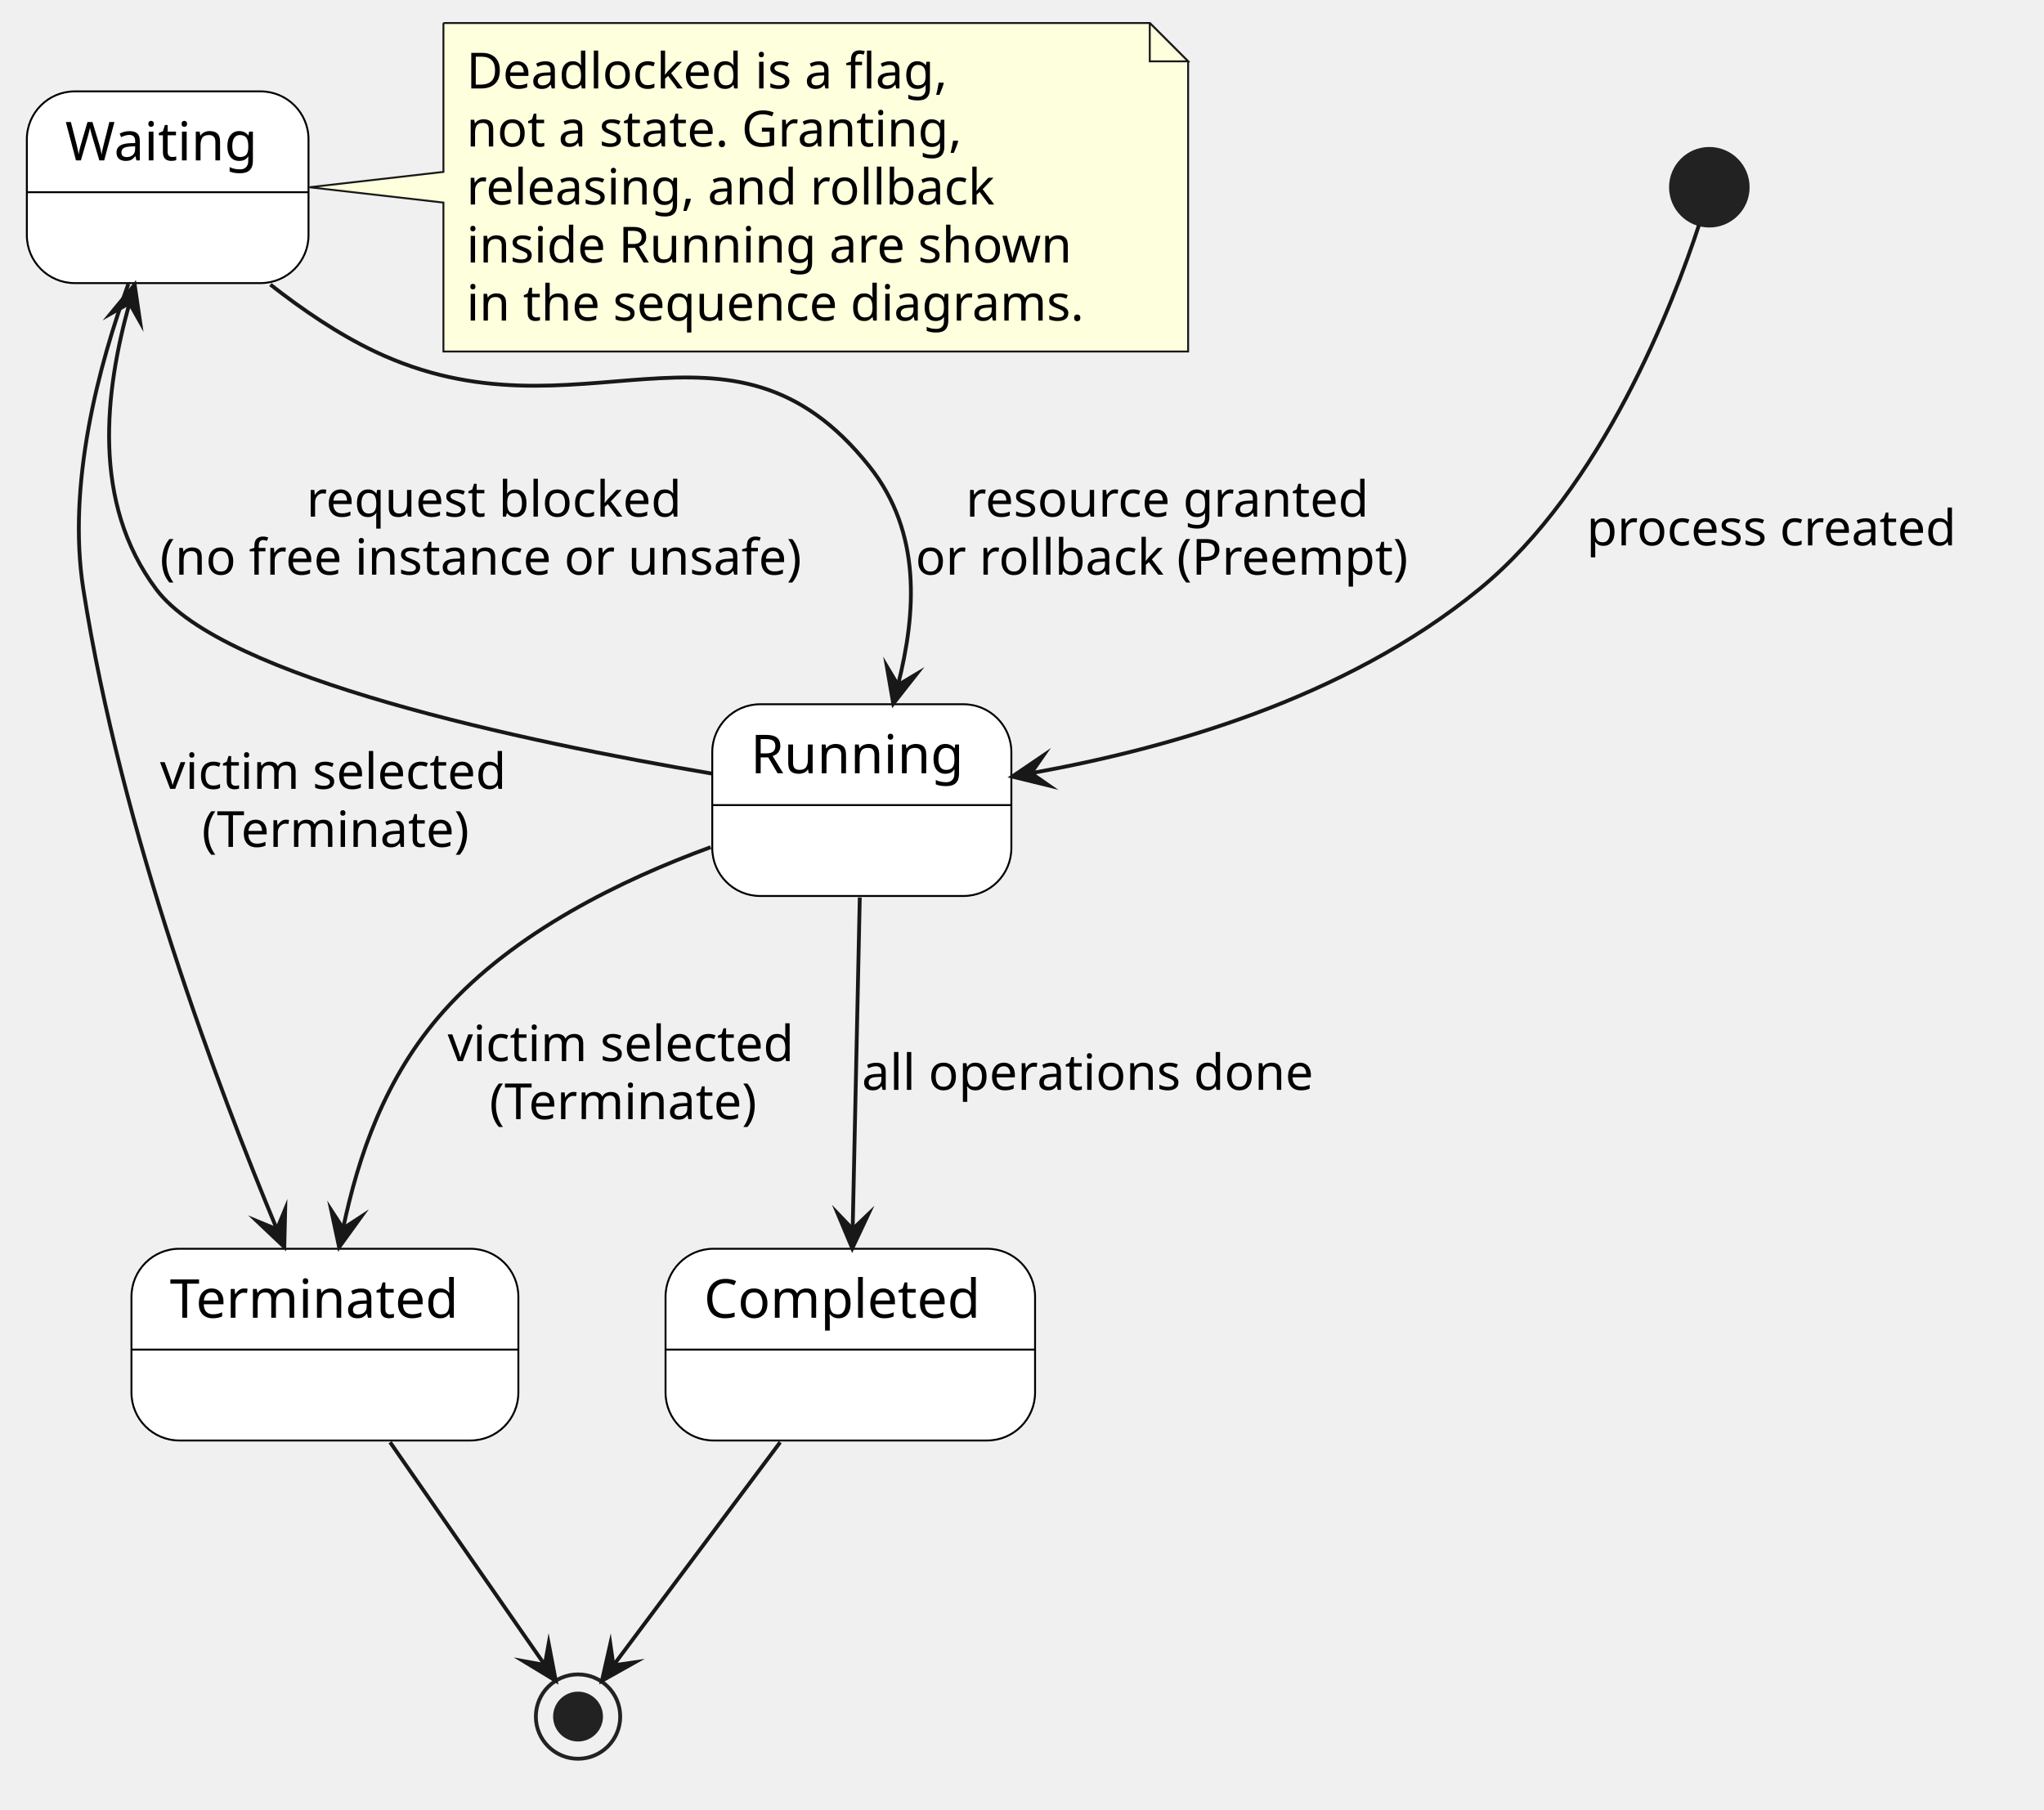
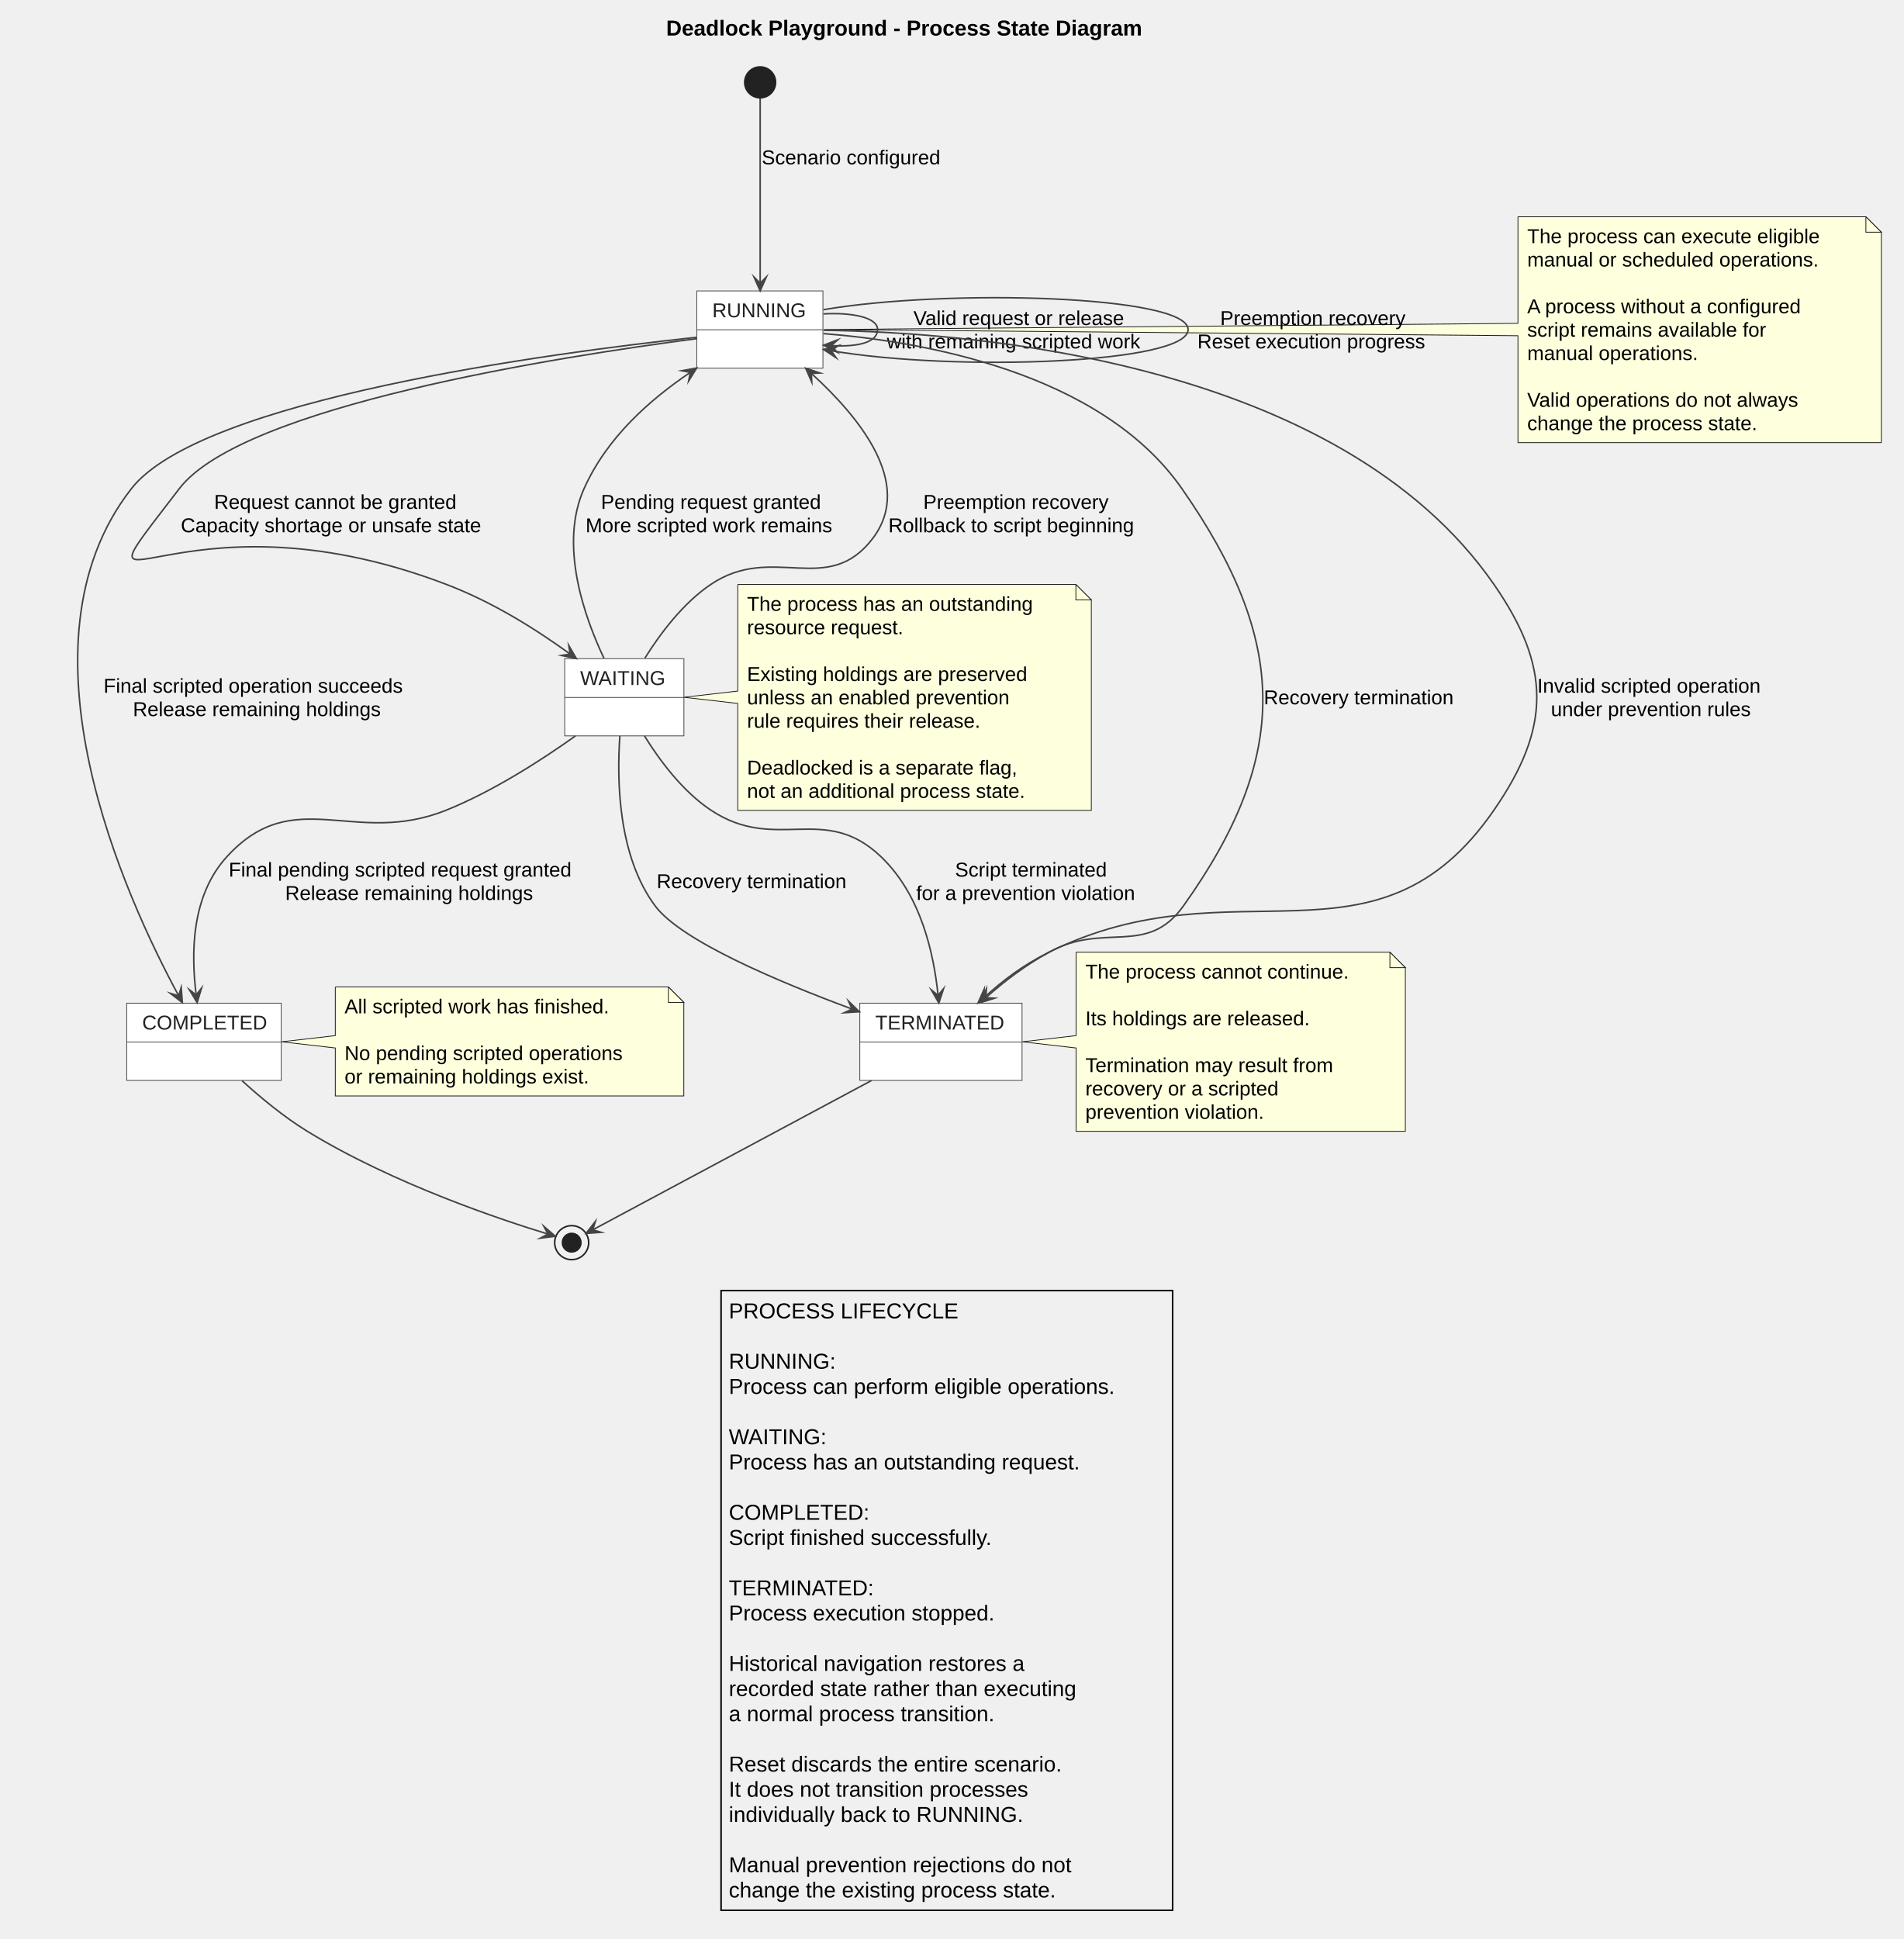
- <svg xmlns="http://www.w3.org/2000/svg" version="1.1" data-diagram-type="STATE" style="width:533px;height:472px;background:#FFFFFF;" width="533px" height="472px" viewBox="0 0 533 472" zoomAndPan="magnify" preserveAspectRatio="none" contentStyleType="text/css">
+ <svg xmlns="http://www.w3.org/2000/svg" version="1.1" data-diagram-type="STATE" style="width:1232px;height:1255px;background:#FFFFFF;" width="1232px" height="1255px" viewBox="0 0 1232 1255" zoomAndPan="magnify" preserveAspectRatio="none" contentStyleType="text/css">
  <defs />
  <g font-family="sans-serif" lengthAdjust="spacing">
-     <g class="start_entity" data-qualified-name=".start." id="ent0001" data-source-line="7">
-       <ellipse cx="445.73" cy="48.83" rx="10" ry="10" fill="#222" style="stroke:#222;stroke-width:1;" />
+     <g class="title" data-source-line="1">
+       <text x="431.17" y="22.995" fill="#000" font-size="14" textLength="363.405" font-weight="700" font-family="Arial">Deadlock Playground - Process State Diagram</text>
    </g>
-     <g class="entity" data-qualified-name="Running" id="ent0002" data-source-line="7">
-       <rect x="185.73" y="183.66" width="77.996" height="50" fill="#FFF" style="stroke:#000;stroke-width:0.5;" rx="12.5" ry="12.5" />
-       <line x1="185.73" y1="209.957" x2="263.726" y2="209.957" style="stroke:#000;stroke-width:0.5;" />
-       <text x="195.73" y="201.655" fill="#000" font-size="14" textLength="57.996">Running</text>
+     <g class="entity" data-qualified-name="Running" id="ent0001" data-source-line="20">
+       <rect x="451.03" y="188.297" width="81.629" height="50" fill="#FFF" style="stroke:#444;stroke-width:0.5;" />
+       <line x1="451.03" y1="213.43" x2="532.659" y2="213.43" style="stroke:#444;stroke-width:0.5;" />
+       <text x="461.03" y="205.364" fill="#222" font-size="13" textLength="61.629" font-family="Arial">RUNNING</text>
    </g>
-     <g class="entity" data-qualified-name="Waiting" id="ent0004" data-source-line="9">
-       <rect x="7" y="23.83" width="73.45" height="50" fill="#FFF" style="stroke:#000;stroke-width:0.5;" rx="12.5" ry="12.5" />
-       <line x1="7" y1="50.127" x2="80.45" y2="50.127" style="stroke:#000;stroke-width:0.5;" />
-       <text x="17" y="41.825" fill="#000" font-size="14" textLength="53.45">Waiting</text>
+     <g class="entity" data-qualified-name="Waiting" id="ent0002" data-source-line="21">
+       <rect x="365.53" y="426.297" width="77.154" height="50" fill="#FFF" style="stroke:#444;stroke-width:0.5;" />
+       <line x1="365.53" y1="451.43" x2="442.684" y2="451.43" style="stroke:#444;stroke-width:0.5;" />
+       <text x="375.53" y="443.364" fill="#222" font-size="13" textLength="57.154" font-family="Arial">WAITING</text>
    </g>
-     <g class="entity" data-qualified-name="Completed" id="ent0007" data-source-line="12">
-       <rect x="173.55" y="325.66" width="96.357" height="50" fill="#FFF" style="stroke:#000;stroke-width:0.5;" rx="12.5" ry="12.5" />
-       <line x1="173.55" y1="351.957" x2="269.907" y2="351.957" style="stroke:#000;stroke-width:0.5;" />
-       <text x="183.55" y="343.655" fill="#000" font-size="14" textLength="76.357">Completed</text>
+     <g class="entity" data-qualified-name="Completed" id="ent0003" data-source-line="22">
+       <rect x="82.03" y="649.297" width="99.987" height="50" fill="#FFF" style="stroke:#444;stroke-width:0.5;" />
+       <line x1="82.03" y1="674.43" x2="182.017" y2="674.43" style="stroke:#444;stroke-width:0.5;" />
+       <text x="92.03" y="666.364" fill="#222" font-size="13" textLength="79.987" font-family="Arial">COMPLETED</text>
    </g>
-     <g class="entity" data-qualified-name="Terminated" id="ent0009" data-source-line="13">
-       <rect x="34.28" y="325.66" width="100.89" height="50" fill="#FFF" style="stroke:#000;stroke-width:0.5;" rx="12.5" ry="12.5" />
-       <line x1="34.28" y1="351.957" x2="135.17" y2="351.957" style="stroke:#000;stroke-width:0.5;" />
-       <text x="44.28" y="343.655" fill="#000" font-size="14" textLength="80.89">Terminated</text>
+     <g class="entity" data-qualified-name="Terminated" id="ent0004" data-source-line="23">
+       <rect x="556.53" y="649.297" width="105.021" height="50" fill="#FFF" style="stroke:#444;stroke-width:0.5;" />
+       <line x1="556.53" y1="674.43" x2="661.551" y2="674.43" style="stroke:#444;stroke-width:0.5;" />
+       <text x="566.53" y="666.364" fill="#222" font-size="13" textLength="85.021" font-family="Arial">TERMINATED</text>
    </g>
-     <g class="end_entity" data-qualified-name=".end." id="ent0012" data-source-line="16">
-       <ellipse cx="150.73" cy="447.66" rx="11" ry="11" fill="none" style="stroke:#222;stroke-width:1;" />
-       <ellipse cx="150.73" cy="447.66" rx="6" ry="6" fill="#222" style="stroke:#222;stroke-width:1;" />
+     <g class="start_entity" data-qualified-name=".start." id="ent0005" data-source-line="29">
+       <ellipse cx="492.03" cy="53.297" rx="10" ry="10" fill="#222" style="stroke:#222;stroke-width:1;" />
    </g>
-     <g class="entity" data-qualified-name="GMN15" id="ent0016" data-source-line="20">
-       <path d="M115.63,6 L115.63,44.83 L80.69,48.83 L115.63,52.83 L115.63,91.664 A0,0 0 0 0 115.63,91.664 L309.819,91.664 A0,0 0 0 0 309.819,91.664 L309.819,16 L299.819,6 L115.63,6 A0,0 0 0 0 115.63,6" style="stroke:#181818;stroke-width:0.5;" fill="#FEFFDD" />
-       <path d="M299.819,6 L299.819,16 L309.819,16 L299.819,6" style="stroke:#181818;stroke-width:0.5;" fill="#FEFFDD" />
-       <text x="121.63" y="23.067" fill="#000" font-size="13" textLength="136.005">Deadlocked is a flag,</text>
-       <text x="121.63" y="38.2" fill="#000" font-size="13" textLength="139.674">not a state. Granting,</text>
-       <text x="121.63" y="53.333" fill="#000" font-size="13" textLength="148.065">releasing, and rollback</text>
-       <text x="121.63" y="68.465" fill="#000" font-size="13" textLength="167.883">inside Running are shown</text>
-       <text x="121.63" y="83.598" fill="#000" font-size="13" textLength="173.189">in the sequence diagrams.</text>
+     <g class="end_entity" data-qualified-name=".end." id="ent0018" data-source-line="73">
+       <ellipse cx="370.03" cy="804.297" rx="11" ry="11" fill="none" style="stroke:#222;stroke-width:1;" />
+       <ellipse cx="370.03" cy="804.297" rx="6" ry="6" fill="#222" style="stroke:#222;stroke-width:1;" />
    </g>
-     <g class="link" data-entity-1="ent0001" data-entity-2="ent0002" id="lnk3" data-source-line="7" data-link-type="dependency">
-       <path d="M443,58.78 C436.45,78.76 417.97,127.31 385.73,153.66 C350.46,182.49 304.041,195.304 268.871,201.634" style="stroke:#181818;stroke-width:1;" fill="none" id="*start*-to-Running" />
-       <polygon points="263.95,202.52,273.516,204.863,268.871,201.634,272.099,196.989,263.95,202.52" fill="#181818" style="stroke:#181818;stroke-width:1;stroke-linejoin:miter;stroke-miterlimit:10;" />
-       <text x="413.73" y="142.227" fill="#000" font-size="13" textLength="104.178">process created</text>
+     <g class="entity" data-qualified-name="GMN21" id="ent0022" data-source-line="82">
+       <path d="M982.53,140.297 L982.53,209.297 L533.3,213.297 L982.53,217.297 L982.53,286.492 A0,0 0 0 0 982.53,286.492 L1217.744,286.492 A0,0 0 0 0 1217.744,286.492 L1217.744,150.297 L1207.744,140.297 L982.53,140.297 A0,0 0 0 0 982.53,140.297" style="stroke:#181818;stroke-width:0.5;" fill="#FEFFDD" />
+       <path d="M1207.744,140.297 L1207.744,150.297 L1217.744,150.297 L1207.744,140.297" style="stroke:#181818;stroke-width:0.5;" fill="#FEFFDD" />
+       <text x="988.53" y="157.364" fill="#000" font-size="13" textLength="213.421" font-family="Arial">The process can execute eligible</text>
+       <text x="988.53" y="172.497" fill="#000" font-size="13" textLength="214.214" font-family="Arial">manual or scheduled operations.</text>
+       <text x="988.53" y="187.629" fill="#000" font-size="13" font-family="Arial"> </text>
+       <text x="988.53" y="202.762" fill="#000" font-size="13" textLength="202.116" font-family="Arial">A process without a configured</text>
+       <text x="988.53" y="217.895" fill="#000" font-size="13" textLength="177.772" font-family="Arial">script remains available for</text>
+       <text x="988.53" y="233.028" fill="#000" font-size="13" textLength="126.141" font-family="Arial">manual operations.</text>
+       <text x="988.53" y="248.161" fill="#000" font-size="13" font-family="Arial"> </text>
+       <text x="988.53" y="263.293" fill="#000" font-size="13" textLength="200.192" font-family="Arial">Valid operations do not always</text>
+       <text x="988.53" y="278.426" fill="#000" font-size="13" textLength="168.879" font-family="Arial">change the process state.</text>
    </g>
-     <g class="link" data-entity-1="ent0002" data-entity-2="ent0004" id="lnk5" data-source-line="9" data-link-type="dependency">
-       <path d="M185.53,201.72 C136.85,193.46 58.08,176.85 40.73,153.66 C23.76,131 27.385,101.896 33.765,79.046" style="stroke:#181818;stroke-width:1;" fill="none" id="Running-to-Waiting" />
-       <polygon points="35.11,74.23,28.837,81.823,33.765,79.046,36.542,83.974,35.11,74.23" fill="#181818" style="stroke:#181818;stroke-width:1;stroke-linejoin:miter;stroke-miterlimit:10;" />
-       <text x="79.914" y="134.727" fill="#000" font-size="13" textLength="104.578">request blocked</text>
-       <text x="41.73" y="149.86" fill="#000" font-size="13" textLength="180.946">(no free instance or unsafe)</text>
+     <g class="entity" data-qualified-name="GMN24" id="ent0025" data-source-line="94">
+       <path d="M477.53,378.297 L477.53,447.297 L442.58,451.297 L477.53,455.297 L477.53,524.492 A0,0 0 0 0 477.53,524.492 L706.384,524.492 A0,0 0 0 0 706.384,524.492 L706.384,388.297 L696.384,378.297 L477.53,378.297 A0,0 0 0 0 477.53,378.297" style="stroke:#181818;stroke-width:0.5;" fill="#FEFFDD" />
+       <path d="M696.384,378.297 L696.384,388.297 L706.384,388.297 L696.384,378.297" style="stroke:#181818;stroke-width:0.5;" fill="#FEFFDD" />
+       <text x="483.53" y="395.364" fill="#000" font-size="13" textLength="207.854" font-family="Arial">The process has an outstanding</text>
+       <text x="483.53" y="410.497" fill="#000" font-size="13" textLength="114.766" font-family="Arial">resource request.</text>
+       <text x="483.53" y="425.629" fill="#000" font-size="13" font-family="Arial"> </text>
+       <text x="483.53" y="440.762" fill="#000" font-size="13" textLength="205.785" font-family="Arial">Existing holdings are preserved</text>
+       <text x="483.53" y="455.895" fill="#000" font-size="13" textLength="192.981" font-family="Arial">unless an enabled prevention</text>
+       <text x="483.53" y="471.028" fill="#000" font-size="13" textLength="173.266" font-family="Arial">rule requires their release.</text>
+       <text x="483.53" y="486.161" fill="#000" font-size="13" font-family="Arial"> </text>
+       <text x="483.53" y="501.293" fill="#000" font-size="13" textLength="197.533" font-family="Arial">Deadlocked is a separate flag,</text>
+       <text x="483.53" y="516.426" fill="#000" font-size="13" textLength="205.893" font-family="Arial">not an additional process state.</text>
    </g>
-     <g class="link" data-entity-1="ent0004" data-entity-2="ent0002" id="lnk6" data-source-line="10" data-link-type="dependency">
-       <path d="M70.51,74.22 C78.76,80.69 88.19,87.13 97.73,91.66 C150.89,116.93 190.12,75.56 226.73,121.66 C240.38,138.85 238.914,159.812 234.154,178.662" style="stroke:#181818;stroke-width:1;" fill="none" id="Waiting-to-Running" />
-       <polygon points="232.93,183.51,239.012,175.763,234.154,178.662,231.255,173.805,232.93,183.51" fill="#181818" style="stroke:#181818;stroke-width:1;stroke-linejoin:miter;stroke-miterlimit:10;" />
-       <text x="251.847" y="134.727" fill="#000" font-size="13" textLength="112.081">resource granted</text>
-       <text x="238.73" y="149.86" fill="#000" font-size="13" textLength="138.315">or rollback (Preempt)</text>
+     <g class="entity" data-qualified-name="GMN27" id="ent0028" data-source-line="106">
+       <path d="M217.03,638.797 L217.03,670.297 L182.3,674.297 L217.03,678.297 L217.03,709.328 A0,0 0 0 0 217.03,709.328 L442.615,709.328 A0,0 0 0 0 442.615,709.328 L442.615,648.797 L432.615,638.797 L217.03,638.797 A0,0 0 0 0 217.03,638.797" style="stroke:#181818;stroke-width:0.5;" fill="#FEFFDD" />
+       <path d="M432.615,638.797 L432.615,648.797 L442.615,648.797 L432.615,638.797" style="stroke:#181818;stroke-width:0.5;" fill="#FEFFDD" />
+       <text x="223.03" y="655.864" fill="#000" font-size="13" textLength="194.994" font-family="Arial">All scripted work has finished.</text>
+       <text x="223.03" y="670.997" fill="#000" font-size="13" font-family="Arial"> </text>
+       <text x="223.03" y="686.129" fill="#000" font-size="13" textLength="204.585" font-family="Arial">No pending scripted operations</text>
+       <text x="223.03" y="701.262" fill="#000" font-size="13" textLength="181.86" font-family="Arial">or remaining holdings exist.</text>
    </g>
-     <g class="link" data-entity-1="ent0002" data-entity-2="ent0007" id="lnk8" data-source-line="12" data-link-type="dependency">
-       <path d="M224.2,234.05 C223.65,259.74 222.897,294.961 222.347,320.551" style="stroke:#181818;stroke-width:1;" fill="none" id="Running-to-Completed" />
-       <polygon points="222.24,325.55,226.432,316.638,222.347,320.551,218.434,316.466,222.24,325.55" fill="#181818" style="stroke:#181818;stroke-width:1;stroke-linejoin:miter;stroke-miterlimit:10;" />
-       <text x="224.73" y="284.227" fill="#000" font-size="13" textLength="125.087">all operations done</text>
+     <g class="entity" data-qualified-name="GMN30" id="ent0031" data-source-line="113">
+       <path d="M696.53,616.297 L696.53,670.297 L661.7,674.297 L696.53,678.297 L696.53,732.227 A0,0 0 0 0 696.53,732.227 L909.648,732.227 A0,0 0 0 0 909.648,732.227 L909.648,626.297 L899.648,616.297 L696.53,616.297 A0,0 0 0 0 696.53,616.297" style="stroke:#181818;stroke-width:0.5;" fill="#FEFFDD" />
+       <path d="M899.648,616.297 L899.648,626.297 L909.648,626.297 L899.648,616.297" style="stroke:#181818;stroke-width:0.5;" fill="#FEFFDD" />
+       <text x="702.53" y="633.364" fill="#000" font-size="13" textLength="192.118" font-family="Arial">The process cannot continue.</text>
+       <text x="702.53" y="648.497" fill="#000" font-size="13" font-family="Arial"> </text>
+       <text x="702.53" y="663.629" fill="#000" font-size="13" textLength="164.417" font-family="Arial">Its holdings are released.</text>
+       <text x="702.53" y="678.762" fill="#000" font-size="13" font-family="Arial"> </text>
+       <text x="702.53" y="693.895" fill="#000" font-size="13" textLength="186.989" font-family="Arial">Termination may result from</text>
+       <text x="702.53" y="709.028" fill="#000" font-size="13" textLength="143.311" font-family="Arial">recovery or a scripted</text>
+       <text x="702.53" y="724.161" fill="#000" font-size="13" textLength="134.431" font-family="Arial">prevention violation.</text>
    </g>
-     <g class="link" data-entity-1="ent0002" data-entity-2="ent0009" id="lnk10" data-source-line="13" data-link-type="dependency">
-       <path d="M185.31,220.94 C162.25,229.36 134.14,243.01 115.73,263.66 C100.3,280.95 93.423,301.598 89.463,320.358" style="stroke:#181818;stroke-width:1;" fill="none" id="Running-to-Terminated" />
-       <polygon points="88.43,325.25,94.203,317.27,89.463,320.358,86.375,315.618,88.43,325.25" fill="#181818" style="stroke:#181818;stroke-width:1;stroke-linejoin:miter;stroke-miterlimit:10;" />
-       <text x="116.73" y="276.727" fill="#000" font-size="13" textLength="98.833">victim selected</text>
-       <text x="127.645" y="291.86" fill="#000" font-size="13" textLength="77.003">(Terminate)</text>
+     <g class="link" data-entity-1="ent0005" data-entity-2="ent0001" id="lnk6" data-source-line="29" data-link-type="dependency">
+       <path d="M492.03,63.707 C492.03,87.887 492.03,147.787 492.03,183.287" style="stroke:#444;stroke-width:1;" fill="none" id="*start*-to-Running" />
+       <polygon points="492.03,188.287,496.03,179.287,492.03,183.287,488.03,179.287,492.03,188.287" fill="#444" style="stroke:#444;stroke-width:1;stroke-linejoin:miter;stroke-miterlimit:10;" />
+       <text x="493.03" y="106.364" fill="#000" font-size="13" textLength="130.26" font-family="Arial">Scenario configured</text>
    </g>
-     <g class="link" data-entity-1="ent0004" data-entity-2="ent0009" id="lnk11" data-source-line="14" data-link-type="dependency">
-       <path d="M33.48,74.03 C25.84,94.99 17.42,126.17 21.73,153.66 C31.72,217.4 57.019,284.074 72.209,320.584" style="stroke:#181818;stroke-width:1;" fill="none" id="Waiting-to-Terminated" />
-       <polygon points="74.13,325.2,74.366,315.354,72.209,320.584,66.98,318.427,74.13,325.2" fill="#181818" style="stroke:#181818;stroke-width:1;stroke-linejoin:miter;stroke-miterlimit:10;" />
-       <text x="41.73" y="205.727" fill="#000" font-size="13" textLength="98.833">victim selected</text>
-       <text x="52.645" y="220.86" fill="#000" font-size="13" textLength="77.003">(Terminate)</text>
+     <g class="link" data-entity-1="ent0001" data-entity-2="ent0001" id="lnk7" data-source-line="35" data-link-type="dependency">
+       <path d="M533.08,203.167 C551.78,202.137 568.03,205.507 568.03,213.297 C568.03,221.087 556.772,224.732 538.072,223.702" style="stroke:#444;stroke-width:1;" fill="none" id="Running-to-Running" />
+       <polygon points="533.08,223.427,541.846,227.916,538.072,223.702,542.286,219.928,533.08,223.427" fill="#444" style="stroke:#444;stroke-width:1;stroke-linejoin:miter;stroke-miterlimit:10;" />
+       <text x="591.238" y="210.364" fill="#000" font-size="13" textLength="155.422" font-family="Arial">Valid request or release</text>
+       <text x="574.03" y="225.497" fill="#000" font-size="13" textLength="189.839" font-family="Arial">with remaining scripted work</text>
    </g>
-     <g class="link" data-entity-1="ent0007" data-entity-2="ent0012" id="lnk13" data-source-line="16" data-link-type="dependency">
-       <path d="M203.44,376.12 C188.16,396.58 170.241,420.533 159.961,434.303" style="stroke:#181818;stroke-width:1;" fill="none" id="Completed-to-*end*" />
-       <polygon points="156.97,438.31,165.559,433.491,159.961,434.303,159.149,428.705,156.97,438.31" fill="#181818" style="stroke:#181818;stroke-width:1;stroke-linejoin:miter;stroke-miterlimit:10;" />
+     <g class="link" data-entity-1="ent0001" data-entity-2="ent0001" id="lnk13" data-source-line="55" data-link-type="dependency">
+       <path d="M533.06,200.427 C612.87,186.827 769.03,191.117 769.03,213.297 C769.03,235.477 617.799,240.607 537.989,227.007" style="stroke:#444;stroke-width:1;" fill="none" id="Running-to-Running-1" />
+       <polygon points="533.06,226.167,541.26,231.622,537.989,227.007,542.604,223.736,533.06,226.167" fill="#444" style="stroke:#444;stroke-width:1;stroke-linejoin:miter;stroke-miterlimit:10;" />
+       <text x="789.795" y="210.364" fill="#000" font-size="13" textLength="136.303" font-family="Arial">Preemption recovery</text>
+       <text x="775.03" y="225.497" fill="#000" font-size="13" textLength="165.833" font-family="Arial">Reset execution progress</text>
    </g>
-     <g class="link" data-entity-1="ent0009" data-entity-2="ent0012" id="lnk14" data-source-line="17" data-link-type="dependency">
-       <path d="M101.72,376.12 C115.93,396.58 132.509,420.433 142.069,434.203" style="stroke:#181818;stroke-width:1;" fill="none" id="Terminated-to-*end*" />
-       <polygon points="144.92,438.31,143.073,428.636,142.069,434.203,136.502,433.198,144.92,438.31" fill="#181818" style="stroke:#181818;stroke-width:1;stroke-linejoin:miter;stroke-miterlimit:10;" />
+     <g class="link" data-entity-1="ent0001" data-entity-2="ent0002" id="lnk8" data-source-line="37" data-link-type="dependency">
+       <path d="M450.83,219.217 C361.95,230.777 156.97,262.777 116.03,316.297 C39.09,416.887 111.56,310.367 289.03,378.297 C319.61,389.997 346.827,407.289 369.037,423.329" style="stroke:#444;stroke-width:1;" fill="none" id="Running-to-Waiting" />
+       <polygon points="373.09,426.257,368.136,417.745,369.037,423.329,363.452,424.23,373.09,426.257" fill="#444" style="stroke:#444;stroke-width:1;stroke-linejoin:miter;stroke-miterlimit:10;" />
+       <text x="138.609" y="329.364" fill="#000" font-size="13" textLength="177.83" font-family="Arial">Request cannot be granted</text>
+       <text x="117.03" y="344.497" fill="#000" font-size="13" textLength="220.987" font-family="Arial">Capacity shortage or unsafe state</text>
+     </g>
+     <g class="link" data-entity-1="ent0002" data-entity-2="ent0001" id="lnk9" data-source-line="39" data-link-type="dependency">
+       <path d="M390.93,426.067 C377.86,398.437 361.88,352.427 378.03,316.297 C392.94,282.957 420.583,258.816 446.813,241.006" style="stroke:#444;stroke-width:1;" fill="none" id="Waiting-to-Running" />
+       <polygon points="450.95,238.197,441.257,239.943,446.813,241.006,445.751,246.562,450.95,238.197" fill="#444" style="stroke:#444;stroke-width:1;stroke-linejoin:miter;stroke-miterlimit:10;" />
+       <text x="388.977" y="329.364" fill="#000" font-size="13" textLength="161.548" font-family="Arial">Pending request granted</text>
+       <text x="379.03" y="344.497" fill="#000" font-size="13" textLength="181.441" font-family="Arial">More scripted work remains</text>
+     </g>
+     <g class="link" data-entity-1="ent0002" data-entity-2="ent0001" id="lnk12" data-source-line="53" data-link-type="dependency">
+       <path d="M417.43,425.957 C427.28,410.207 442.05,390.437 460.03,378.297 C500.25,351.137 535.8,387.047 565.03,348.297 C591.83,312.767 555.715,269.525 525.175,241.685" style="stroke:#444;stroke-width:1;" fill="none" id="Waiting-to-Running-1" />
+       <polygon points="521.48,238.317,525.436,247.336,525.175,241.685,530.826,241.424,521.48,238.317" fill="#444" style="stroke:#444;stroke-width:1;stroke-linejoin:miter;stroke-miterlimit:10;" />
+       <text x="597.615" y="329.364" fill="#000" font-size="13" textLength="136.303" font-family="Arial">Preemption recovery</text>
+       <text x="575.03" y="344.497" fill="#000" font-size="13" textLength="181.473" font-family="Arial">Rollback to script beginning</text>
+     </g>
+     <g class="link" data-entity-1="ent0001" data-entity-2="ent0003" id="lnk10" data-source-line="45" data-link-type="dependency">
+       <path d="M450.68,218.327 C356.41,228.467 130.18,258.437 85.03,316.297 C6,417.577 81.76,581.9 115.66,644.53" style="stroke:#444;stroke-width:1;" fill="none" id="Running-to-Completed" />
+       <polygon points="118.04,648.927,117.274,639.108,115.66,644.53,110.238,642.916,118.04,648.927" fill="#444" style="stroke:#444;stroke-width:1;stroke-linejoin:miter;stroke-miterlimit:10;" />
+       <text x="67.03" y="448.364" fill="#000" font-size="13" textLength="218.524" font-family="Arial">Final scripted operation succeeds</text>
+       <text x="86.041" y="463.497" fill="#000" font-size="13" textLength="180.502" font-family="Arial">Release remaining holdings</text>
+     </g>
+     <g class="link" data-entity-1="ent0002" data-entity-2="ent0003" id="lnk11" data-source-line="47" data-link-type="dependency">
+       <path d="M372.47,476.327 C350.23,492.157 319.17,512.127 289.03,524.297 C229.22,548.447 190.71,506.837 147.03,554.297 C123.62,579.727 123.638,617.256 126.988,643.986" style="stroke:#444;stroke-width:1;" fill="none" id="Waiting-to-Completed" />
+       <polygon points="127.61,648.947,130.46,639.519,126.988,643.986,122.522,640.514,127.61,648.947" fill="#444" style="stroke:#444;stroke-width:1;stroke-linejoin:miter;stroke-miterlimit:10;" />
+       <text x="148.03" y="567.364" fill="#000" font-size="13" textLength="253.608" font-family="Arial">Final pending scripted request granted</text>
+       <text x="184.583" y="582.497" fill="#000" font-size="13" textLength="180.502" font-family="Arial">Release remaining holdings</text>
+     </g>
+     <g class="link" data-entity-1="ent0001" data-entity-2="ent0004" id="lnk14" data-source-line="57" data-link-type="dependency">
+       <path d="M533.05,215.917 C595.33,220.857 712.09,240.337 765.03,316.297 C833.65,414.747 835.69,488.587 766.03,586.297 C742.29,619.597 714.77,596.407 679.03,616.297 C663.01,625.217 650.764,634.584 638.114,645.714" style="stroke:#444;stroke-width:1;" fill="none" id="Running-to-Terminated" />
+       <polygon points="634.36,649.017,643.759,646.075,638.114,645.714,638.475,640.069,634.36,649.017" fill="#444" style="stroke:#444;stroke-width:1;stroke-linejoin:miter;stroke-miterlimit:10;" />
+       <text x="818.03" y="455.864" fill="#000" font-size="13" textLength="140.816" font-family="Arial">Recovery termination</text>
+     </g>
+     <g class="link" data-entity-1="ent0001" data-entity-2="ent0004" id="lnk16" data-source-line="65" data-link-type="dependency">
+       <path d="M533.13,213.767 C628.96,215.067 866.7,233.417 967.03,378.297 C1003.97,431.647 1003.92,470.917 967.03,524.297 C890.64,634.847 799.41,556.597 679.03,616.297 C662.18,624.657 649.456,634.341 636.746,645.851" style="stroke:#444;stroke-width:1;" fill="none" id="Running-to-Terminated-1" />
+       <polygon points="633.04,649.207,642.396,646.131,636.746,645.851,637.026,640.201,633.04,649.207" fill="#444" style="stroke:#444;stroke-width:1;stroke-linejoin:miter;stroke-miterlimit:10;" />
+       <text x="995.03" y="448.364" fill="#000" font-size="13" textLength="166.366" font-family="Arial">Invalid scripted operation</text>
+       <text x="1003.847" y="463.497" fill="#000" font-size="13" textLength="148.732" font-family="Arial">under prevention rules</text>
+     </g>
+     <g class="link" data-entity-1="ent0002" data-entity-2="ent0004" id="lnk15" data-source-line="59" data-link-type="dependency">
+       <path d="M401.22,476.387 C399.17,505.367 400.09,554.127 424.03,586.297 C440.82,608.867 503.053,635.096 551.583,653.126" style="stroke:#444;stroke-width:1;" fill="none" id="Waiting-to-Terminated" />
+       <polygon points="556.27,654.867,549.226,647.983,551.583,653.126,546.44,655.482,556.27,654.867" fill="#444" style="stroke:#444;stroke-width:1;stroke-linejoin:miter;stroke-miterlimit:10;" />
+       <text x="425.03" y="574.864" fill="#000" font-size="13" textLength="140.816" font-family="Arial">Recovery termination</text>
+     </g>
+     <g class="link" data-entity-1="ent0002" data-entity-2="ent0004" id="lnk17" data-source-line="67" data-link-type="dependency">
+       <path d="M417.17,476.357 C426.99,492.197 441.85,512.177 460.03,524.297 C502.19,552.407 533.31,519.377 570.03,554.297 C596.34,579.317 604.404,617.364 607.194,644.244" style="stroke:#444;stroke-width:1;" fill="none" id="Waiting-to-Terminated-1" />
+       <polygon points="607.71,649.217,610.759,639.852,607.194,644.244,602.802,640.678,607.71,649.217" fill="#444" style="stroke:#444;stroke-width:1;stroke-linejoin:miter;stroke-miterlimit:10;" />
+       <text x="618.179" y="567.364" fill="#000" font-size="13" textLength="114.105" font-family="Arial">Script terminated</text>
+       <text x="593.03" y="582.497" fill="#000" font-size="13" textLength="164.404" font-family="Arial">for a prevention violation</text>
+     </g>
+     <g class="link" data-entity-1="ent0003" data-entity-2="ent0018" id="lnk19" data-source-line="73" data-link-type="dependency">
+       <path d="M156.67,699.497 C168.75,710.477 183.92,723.047 199.03,732.297 C255.51,766.867 327.036,790.322 354.686,798.732" style="stroke:#444;stroke-width:1;" fill="none" id="Completed-to-*end*" />
+       <polygon points="359.47,800.187,352.023,793.741,354.686,798.732,349.695,801.395,359.47,800.187" fill="#444" style="stroke:#444;stroke-width:1;stroke-linejoin:miter;stroke-miterlimit:10;" />
+     </g>
+     <g class="link" data-entity-1="ent0004" data-entity-2="ent0018" id="lnk20" data-source-line="75" data-link-type="dependency">
+       <path d="M564.08,699.377 C506.2,730.367 413.898,779.807 383.718,795.967" style="stroke:#444;stroke-width:1;" fill="none" id="Terminated-to-*end*" />
+       <polygon points="379.31,798.327,389.132,797.605,383.718,795.967,385.356,790.552,379.31,798.327" fill="#444" style="stroke:#444;stroke-width:1;stroke-linejoin:miter;stroke-miterlimit:10;" />
+     </g>
+     <g class="legend" data-source-line="122">
+       <rect x="466.734" y="835.297" width="292.276" height="401.125" fill="none" style="stroke:#000;stroke-width:1;" />
+       <text x="471.734" y="853.292" fill="#000" font-size="14" textLength="143.609" font-family="Arial">PROCESS LIFECYCLE</text>
+       <text x="471.734" y="869.589" fill="#000" font-size="14" font-family="Arial"> </text>
+       <text x="471.734" y="885.886" fill="#000" font-size="14" textLength="71.087" font-family="Arial">RUNNING:</text>
+       <text x="471.734" y="902.183" fill="#000" font-size="14" textLength="282.276" font-family="Arial">Process can perform eligible operations.</text>
+       <text x="471.734" y="918.479" fill="#000" font-size="14" font-family="Arial"> </text>
+       <text x="471.734" y="934.776" fill="#000" font-size="14" textLength="66.268" font-family="Arial">WAITING:</text>
+       <text x="471.734" y="951.073" fill="#000" font-size="14" textLength="255.336" font-family="Arial">Process has an outstanding request.</text>
+       <text x="471.734" y="967.37" fill="#000" font-size="14" font-family="Arial"> </text>
+       <text x="471.734" y="983.667" fill="#000" font-size="14" textLength="90.856" font-family="Arial">COMPLETED:</text>
+       <text x="471.734" y="999.964" fill="#000" font-size="14" textLength="193.833" font-family="Arial">Script finished successfully.</text>
+       <text x="471.734" y="1016.261" fill="#000" font-size="14" font-family="Arial"> </text>
+       <text x="471.734" y="1032.558" fill="#000" font-size="14" textLength="96.277" font-family="Arial">TERMINATED:</text>
+       <text x="471.734" y="1048.854" fill="#000" font-size="14" textLength="192.534" font-family="Arial">Process execution stopped.</text>
+       <text x="471.734" y="1065.151" fill="#000" font-size="14" font-family="Arial"> </text>
+       <text x="471.734" y="1081.448" fill="#000" font-size="14" textLength="218.798" font-family="Arial">Historical navigation restores a</text>
+       <text x="471.734" y="1097.745" fill="#000" font-size="14" textLength="260.142" font-family="Arial">recorded state rather than executing</text>
+       <text x="471.734" y="1114.042" fill="#000" font-size="14" textLength="196.485" font-family="Arial">a normal process transition.</text>
+       <text x="471.734" y="1130.339" fill="#000" font-size="14" font-family="Arial"> </text>
+       <text x="471.734" y="1146.636" fill="#000" font-size="14" textLength="243.749" font-family="Arial">Reset discards the entire scenario.</text>
+       <text x="471.734" y="1162.933" fill="#000" font-size="14" textLength="220.418" font-family="Arial">It does not transition processes</text>
+       <text x="471.734" y="1179.229" fill="#000" font-size="14" textLength="211.613" font-family="Arial">individually back to RUNNING.</text>
+       <text x="471.734" y="1195.526" fill="#000" font-size="14" font-family="Arial"> </text>
+       <text x="471.734" y="1211.823" fill="#000" font-size="14" textLength="253.579" font-family="Arial">Manual prevention rejections do not</text>
+       <text x="471.734" y="1228.12" fill="#000" font-size="14" textLength="241.541" font-family="Arial">change the existing process state.</text>
    </g>
  </g>
</svg>
